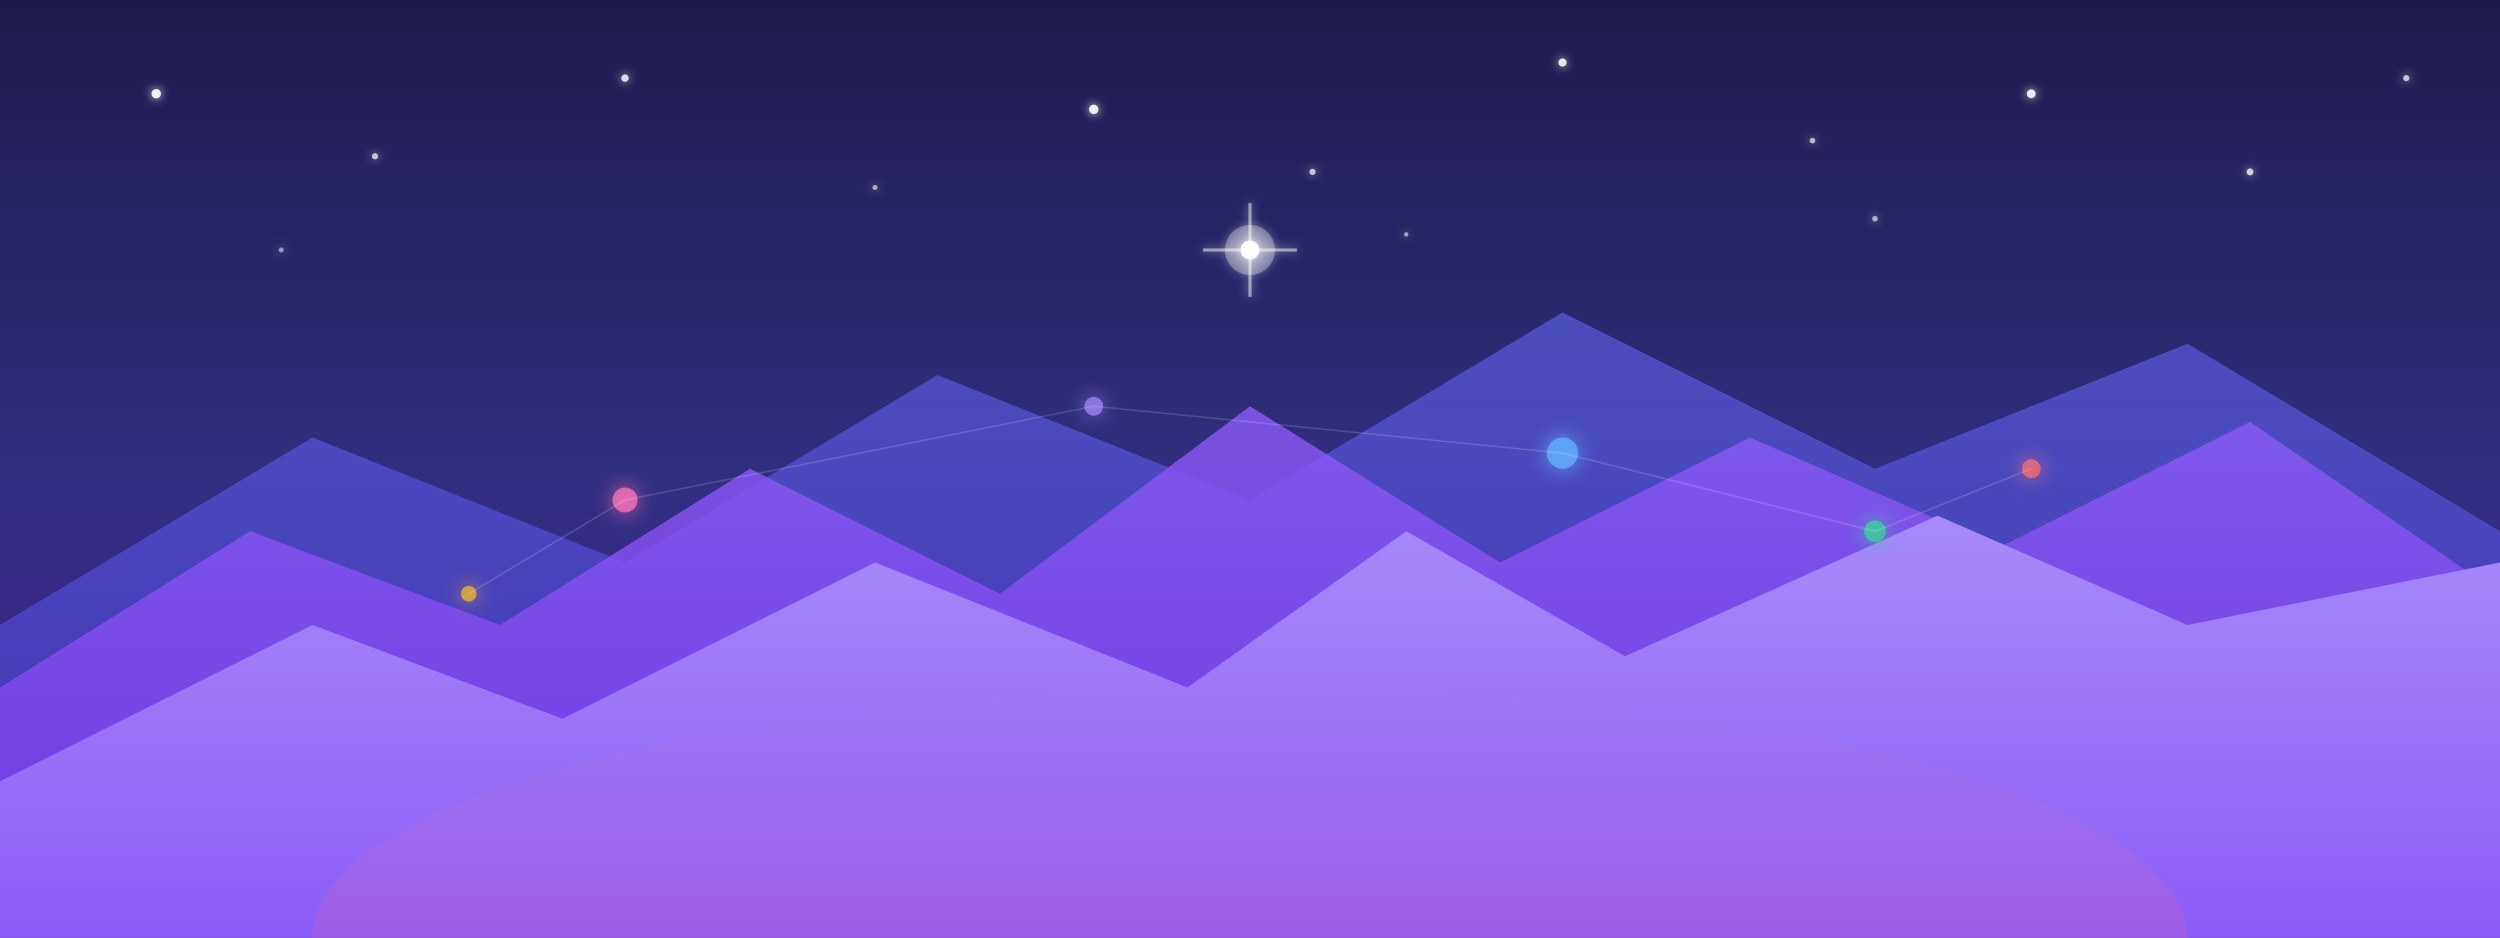
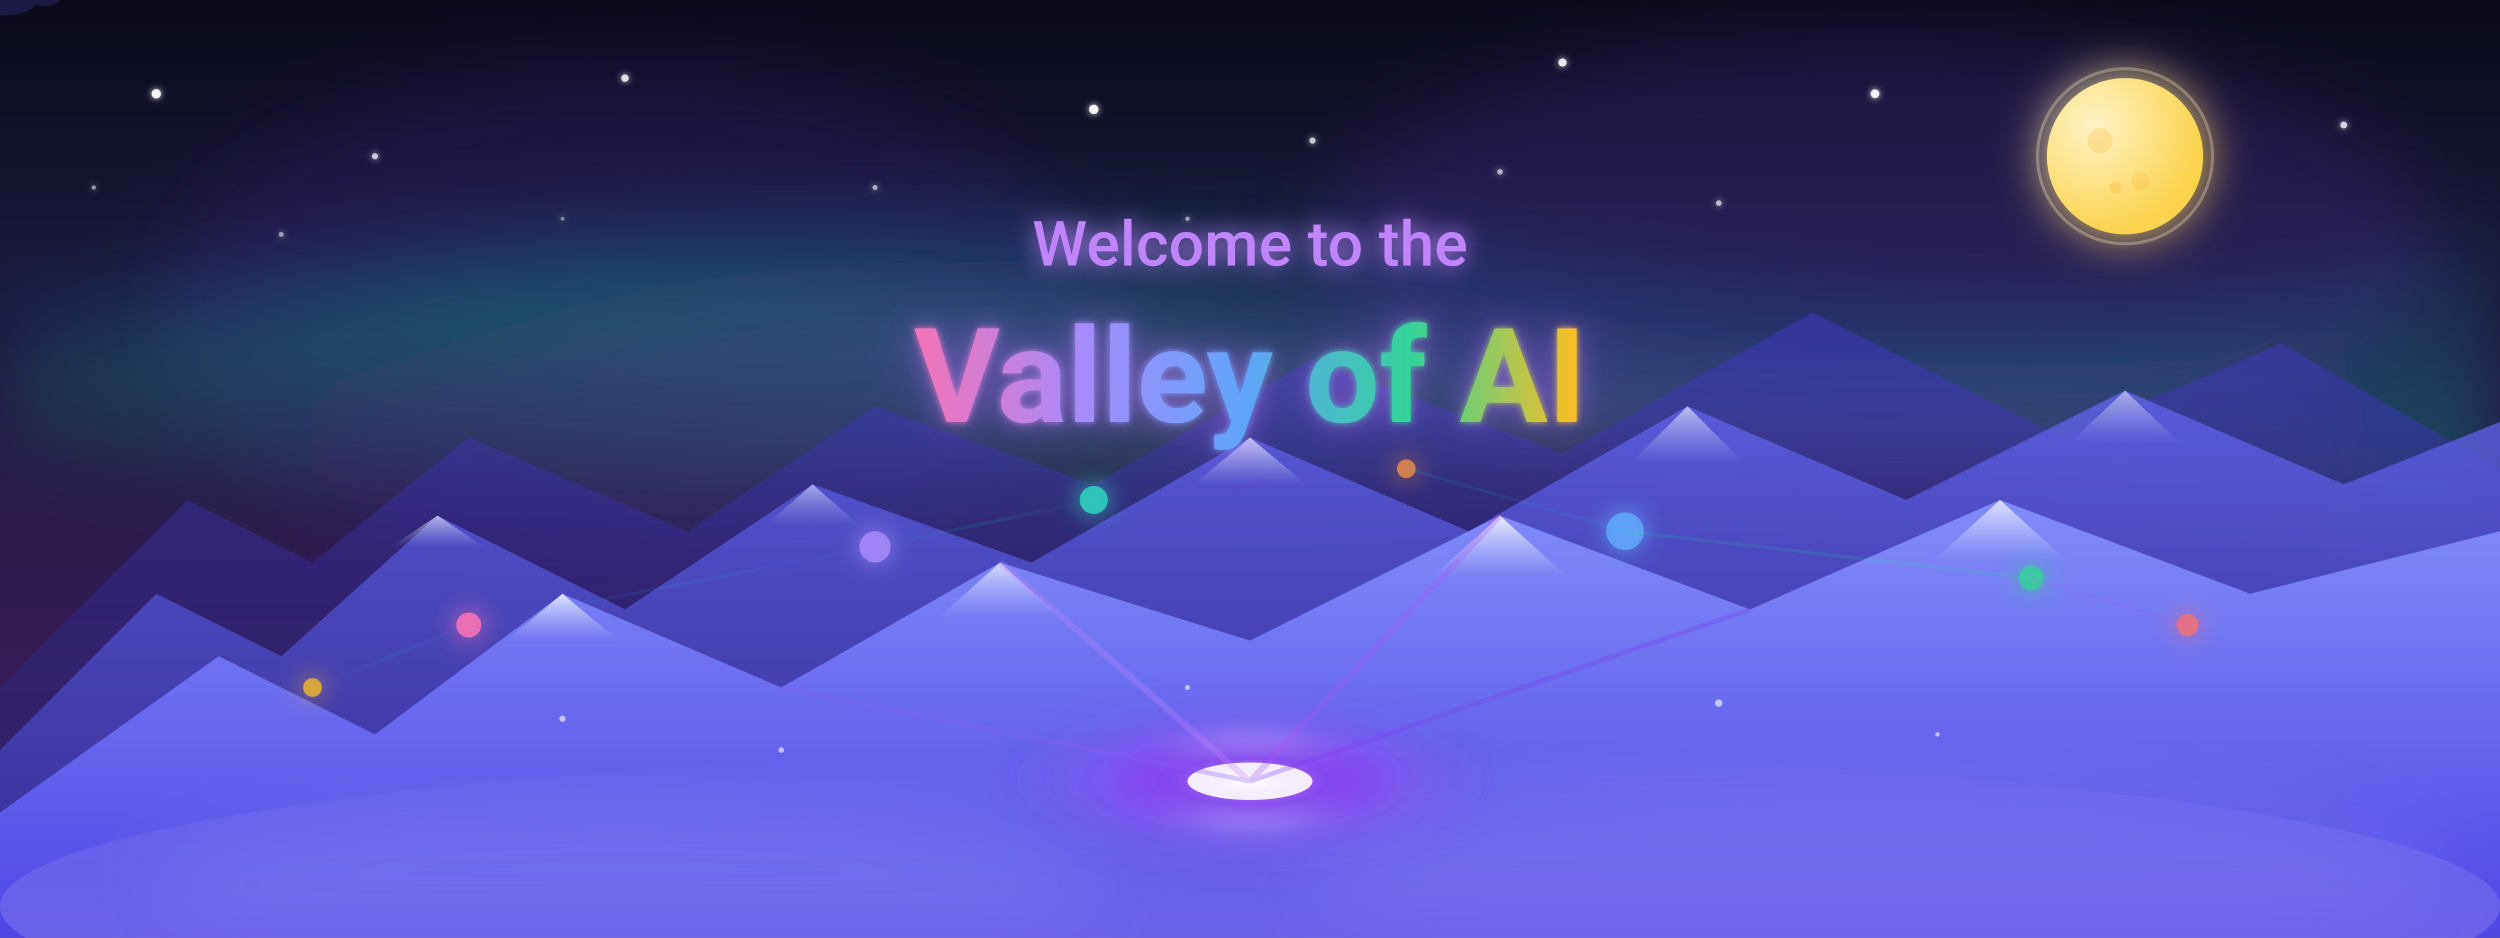
<svg xmlns="http://www.w3.org/2000/svg" viewBox="0 0 800 300">
  <defs>
    <linearGradient id="skyGrad" x1="0%" y1="0%" x2="0%" y2="100%">
-       <stop offset="0%" style="stop-color:#1e1b4b" />
-       <stop offset="50%" style="stop-color:#312e81" />
-       <stop offset="100%" style="stop-color:#4c1d95" />
+       <stop offset="0%" style="stop-color:#0a0a1a" />
+       <stop offset="30%" style="stop-color:#1a1a3e" />
+       <stop offset="60%" style="stop-color:#2d1b4e" />
+       <stop offset="100%" style="stop-color:#4a1e6b" />
+     </linearGradient>
+     <linearGradient id="aurora1" x1="0%" y1="100%" x2="100%" y2="0%">
+       <stop offset="0%" style="stop-color:#00ff88;stop-opacity:0" />
+       <stop offset="50%" style="stop-color:#00ff88;stop-opacity:0.3" />
+       <stop offset="100%" style="stop-color:#00ff88;stop-opacity:0" />
+     </linearGradient>
+     <linearGradient id="aurora2" x1="0%" y1="100%" x2="100%" y2="0%">
+       <stop offset="0%" style="stop-color:#00ccff;stop-opacity:0" />
+       <stop offset="50%" style="stop-color:#00ccff;stop-opacity:0.25" />
+       <stop offset="100%" style="stop-color:#00ccff;stop-opacity:0" />
+     </linearGradient>
+     <linearGradient id="aurora3" x1="0%" y1="100%" x2="100%" y2="0%">
+       <stop offset="0%" style="stop-color:#ff00ff;stop-opacity:0" />
+       <stop offset="50%" style="stop-color:#ff00ff;stop-opacity:0.2" />
+       <stop offset="100%" style="stop-color:#ff00ff;stop-opacity:0" />
    </linearGradient>
    <linearGradient id="mountainGrad1" x1="0%" y1="0%" x2="0%" y2="100%">
+       <stop offset="0%" style="stop-color:#4338ca" />
+       <stop offset="100%" style="stop-color:#1e1b4b" />
+     </linearGradient>
+     <linearGradient id="mountainGrad2" x1="0%" y1="0%" x2="0%" y2="100%">
      <stop offset="0%" style="stop-color:#6366f1" />
-       <stop offset="100%" style="stop-color:#4338ca" />
-     </linearGradient>
-     <linearGradient id="mountainGrad2" x1="0%" y1="0%" x2="0%" y2="100%">
-       <stop offset="0%" style="stop-color:#8b5cf6" />
-       <stop offset="100%" style="stop-color:#7c3aed" />
+       <stop offset="100%" style="stop-color:#3730a3" />
    </linearGradient>
    <linearGradient id="mountainGrad3" x1="0%" y1="0%" x2="0%" y2="100%">
-       <stop offset="0%" style="stop-color:#a78bfa" />
-       <stop offset="100%" style="stop-color:#8b5cf6" />
-     </linearGradient>
-     <linearGradient id="glowGrad" x1="0%" y1="100%" x2="0%" y2="0%">
-       <stop offset="0%" style="stop-color:#ec4899;stop-opacity:0.8" />
-       <stop offset="100%" style="stop-color:#f472b6;stop-opacity:0" />
-     </linearGradient>
-     <filter id="glow">
-       <feGaussianBlur stdDeviation="3" result="coloredBlur" />
+       <stop offset="0%" style="stop-color:#818cf8" />
+       <stop offset="100%" style="stop-color:#4f46e5" />
+     </linearGradient>
+     <linearGradient id="snowGrad" x1="0%" y1="0%" x2="0%" y2="100%">
+       <stop offset="0%" style="stop-color:#ffffff" />
+       <stop offset="100%" style="stop-color:#c7d2fe;stop-opacity:0" />
+     </linearGradient>
+     <radialGradient id="portalGrad" cx="50%" cy="50%" r="50%">
+       <stop offset="0%" style="stop-color:#ffffff" />
+       <stop offset="20%" style="stop-color:#a855f7" />
+       <stop offset="50%" style="stop-color:#7c3aed" />
+       <stop offset="100%" style="stop-color:#7c3aed;stop-opacity:0" />
+     </radialGradient>
+     <radialGradient id="portalGlow" cx="50%" cy="50%" r="50%">
+       <stop offset="0%" style="stop-color:#c084fc;stop-opacity:0.8" />
+       <stop offset="50%" style="stop-color:#a855f7;stop-opacity:0.3" />
+       <stop offset="100%" style="stop-color:#7c3aed;stop-opacity:0" />
+     </radialGradient>
+     <linearGradient id="mistGrad" x1="0%" y1="0%" x2="0%" y2="100%">
+       <stop offset="0%" style="stop-color:#c4b5fd;stop-opacity:0" />
+       <stop offset="100%" style="stop-color:#c4b5fd;stop-opacity:0.4" />
+     </linearGradient>
+     <radialGradient id="moonGrad" cx="30%" cy="30%" r="70%">
+       <stop offset="0%" style="stop-color:#fef3c7" />
+       <stop offset="100%" style="stop-color:#fcd34d" />
+     </radialGradient>
+     <linearGradient id="textGradient" x1="0%" y1="0%" x2="100%" y2="0%">
+       <stop offset="0%" style="stop-color:#f472b6">
+         <animate attributeName="stop-color" values="#f472b6;#a78bfa;#60a5fa;#34d399;#fbbf24;#f472b6" dur="6s" repeatCount="indefinite" />
+       </stop>
+       <stop offset="25%" style="stop-color:#a78bfa">
+         <animate attributeName="stop-color" values="#a78bfa;#60a5fa;#34d399;#fbbf24;#f472b6;#a78bfa" dur="6s" repeatCount="indefinite" />
+       </stop>
+       <stop offset="50%" style="stop-color:#60a5fa">
+         <animate attributeName="stop-color" values="#60a5fa;#34d399;#fbbf24;#f472b6;#a78bfa;#60a5fa" dur="6s" repeatCount="indefinite" />
+       </stop>
+       <stop offset="75%" style="stop-color:#34d399">
+         <animate attributeName="stop-color" values="#34d399;#fbbf24;#f472b6;#a78bfa;#60a5fa;#34d399" dur="6s" repeatCount="indefinite" />
+       </stop>
+       <stop offset="100%" style="stop-color:#fbbf24">
+         <animate attributeName="stop-color" values="#fbbf24;#f472b6;#a78bfa;#60a5fa;#34d399;#fbbf24" dur="6s" repeatCount="indefinite" />
+       </stop>
+     </linearGradient>
+     <filter id="glow" x="-50%" y="-50%" width="200%" height="200%">
+       <feGaussianBlur stdDeviation="4" result="coloredBlur" />
      <feMerge>
        <feMergeNode in="coloredBlur" />
        <feMergeNode in="SourceGraphic" />
      </feMerge>
    </filter>
-     <filter id="starGlow">
-       <feGaussianBlur stdDeviation="1.5" result="blur" />
+     <filter id="softGlow" x="-50%" y="-50%" width="200%" height="200%">
+       <feGaussianBlur stdDeviation="8" result="blur" />
      <feMerge>
        <feMergeNode in="blur" />
        <feMergeNode in="SourceGraphic" />
      </feMerge>
    </filter>
+     <filter id="starGlow">
+       <feGaussianBlur stdDeviation="1" result="blur" />
+       <feMerge>
+         <feMergeNode in="blur" />
+         <feMergeNode in="SourceGraphic" />
+       </feMerge>
+     </filter>
+     <filter id="auroraBlur">
+       <feGaussianBlur stdDeviation="12" />
+     </filter>
  </defs>
  <rect width="800" height="300" fill="url(#skyGrad)" />
+   <ellipse cx="200" cy="100" rx="150" ry="80" fill="#4c1d95" opacity="0.2" filter="url(#auroraBlur)" />
+   <ellipse cx="600" cy="80" rx="180" ry="70" fill="#7c3aed" opacity="0.15" filter="url(#auroraBlur)" />
+   <g filter="url(#auroraBlur)">
+     <path d="M0 120 Q200 60 400 100 T800 80 L800 180 Q600 140 400 160 T0 140 Z" fill="url(#aurora1)" opacity="0.6">
+       <animate attributeName="d" values="M0 120 Q200 60 400 100 T800 80 L800 180 Q600 140 400 160 T0 140 Z;M0 110 Q200 80 400 90 T800 100 L800 170 Q600 150 400 150 T0 130 Z;M0 120 Q200 60 400 100 T800 80 L800 180 Q600 140 400 160 T0 140 Z" dur="8s" repeatCount="indefinite" />
+     </path>
+     <path d="M0 100 Q250 40 500 80 T800 60 L800 150 Q550 120 300 140 T0 120 Z" fill="url(#aurora2)" opacity="0.5">
+       <animate attributeName="d" values="M0 100 Q250 40 500 80 T800 60 L800 150 Q550 120 300 140 T0 120 Z;M0 90 Q250 60 500 70 T800 80 L800 140 Q550 130 300 130 T0 110 Z;M0 100 Q250 40 500 80 T800 60 L800 150 Q550 120 300 140 T0 120 Z" dur="10s" repeatCount="indefinite" />
+     </path>
+     <path d="M100 130 Q300 70 500 110 T750 90 L750 170 Q500 150 300 160 T100 150 Z" fill="url(#aurora3)" opacity="0.4">
+       <animate attributeName="d" values="M100 130 Q300 70 500 110 T750 90 L750 170 Q500 150 300 160 T100 150 Z;M100 120 Q300 90 500 100 T750 110 L750 160 Q500 160 300 150 T100 140 Z;M100 130 Q300 70 500 110 T750 90 L750 170 Q500 150 300 160 T100 150 Z" dur="12s" repeatCount="indefinite" />
+     </path>
+   </g>
+   <g transform="translate(680, 50)">
+     <circle r="25" fill="url(#moonGrad)" filter="url(#softGlow)" />
+     <circle r="28" fill="none" stroke="#fef3c7" stroke-width="1" opacity="0.3" />
+     <circle cx="-8" cy="-5" r="4" fill="#f59e0b" opacity="0.2" />
+     <circle cx="5" cy="8" r="3" fill="#f59e0b" opacity="0.15" />
+     <circle cx="-3" cy="10" r="2" fill="#f59e0b" opacity="0.2" />
+   </g>
+   <g opacity="0.85">
+     <animateTransform attributeName="transform" type="translate" values="-80,70; 880,50" dur="20s" repeatCount="indefinite" />
+     <g>
+       <animateTransform attributeName="transform" type="translate" values="0,0; 0,-5; 0,0" dur="1.5s" repeatCount="indefinite" />
+       <ellipse cx="0" cy="0" rx="12" ry="5" fill="#1e1b4b" />
+       <ellipse cx="14" cy="-2" rx="6" ry="4" fill="#1e1b4b" />
+       <path d="M18 -3 L28 -4 L20 -2 Z" fill="#312e81" />
+       <path d="M14 -6 L10 -14 L16 -5 Z" fill="#1e1b4b" />
+       <path d="M-12 0 L-22 2 L-12 1 Z" fill="#312e81" />
+       <g>
+         <animateTransform attributeName="transform" type="rotate" values="0 -3 0; -25 -3 0; 0 -3 0" dur="0.4s" repeatCount="indefinite" />
+         <path d="M-3 0 Q-15 -20 -35 -15 Q-20 -5 -3 -2 Z" fill="#312e81" />
+         <path d="M-3 -1 Q-12 -15 -28 -12 Q-15 -4 -3 -2 Z" fill="#4338ca" opacity="0.6" />
+       </g>
+       <g>
+         <animateTransform attributeName="transform" type="rotate" values="0 -3 0; 25 -3 0; 0 -3 0" dur="0.4s" repeatCount="indefinite" />
+         <path d="M-3 0 Q-15 20 -35 15 Q-20 5 -3 2 Z" fill="#312e81" />
+         <path d="M-3 1 Q-12 15 -28 12 Q-15 4 -3 2 Z" fill="#4338ca" opacity="0.6" />
+       </g>
+       <circle cx="17" cy="-3" r="1.5" fill="#fbbf24" />
+     </g>
+   </g>
  <g fill="white" filter="url(#starGlow)">
-     <circle cx="50" cy="30" r="1.5" opacity="0.9" />
-     <circle cx="120" cy="50" r="1" opacity="0.7" />
-     <circle cx="200" cy="25" r="1.2" opacity="0.8" />
+     <circle cx="50" cy="30" r="1.5" opacity="0.9">
+       <animate attributeName="opacity" values="0.9;0.4;0.9" dur="2s" repeatCount="indefinite" />
+     </circle>
+     <circle cx="120" cy="50" r="1" opacity="0.7">
+       <animate attributeName="opacity" values="0.7;0.3;0.7" dur="3s" repeatCount="indefinite" />
+     </circle>
+     <circle cx="200" cy="25" r="1.2" opacity="0.8">
+       <animate attributeName="opacity" values="0.8;0.4;0.8" dur="2.5s" repeatCount="indefinite" />
+     </circle>
    <circle cx="280" cy="60" r="0.8" opacity="0.6" />
-     <circle cx="350" cy="35" r="1.5" opacity="0.9" />
-     <circle cx="420" cy="55" r="1" opacity="0.7" />
-     <circle cx="500" cy="20" r="1.3" opacity="0.85" />
-     <circle cx="580" cy="45" r="0.9" opacity="0.65" />
-     <circle cx="650" cy="30" r="1.4" opacity="0.88" />
-     <circle cx="720" cy="55" r="1.1" opacity="0.75" />
-     <circle cx="770" cy="25" r="1" opacity="0.7" />
-     <circle cx="90" cy="80" r="0.8" opacity="0.5" />
-     <circle cx="450" cy="75" r="0.7" opacity="0.55" />
-     <circle cx="600" cy="70" r="0.9" opacity="0.6" />
-   </g>
-   <path d="M0 200 L100 140 L200 180 L300 120 L400 160 L500 100 L600 150 L700 110 L800 170 L800 300 L0 300 Z" fill="url(#mountainGrad1)" opacity="0.6" />
-   <path d="M0 220 L80 170 L160 200 L240 150 L320 190 L400 130 L480 180 L560 140 L640 175 L720 135 L800 190 L800 300 L0 300 Z" fill="url(#mountainGrad2)" opacity="0.8" />
-   <path d="M0 250 L100 200 L180 230 L280 180 L380 220 L450 170 L520 210 L620 165 L700 200 L800 180 L800 300 L0 300 Z" fill="url(#mountainGrad3)" />
-   <ellipse cx="400" cy="300" rx="300" ry="80" fill="url(#glowGrad)" opacity="0.5" />
+     <circle cx="350" cy="35" r="1.5" opacity="0.9">
+       <animate attributeName="opacity" values="0.9;0.5;0.9" dur="4s" repeatCount="indefinite" />
+     </circle>
+     <circle cx="420" cy="45" r="1" opacity="0.7" />
+     <circle cx="500" cy="20" r="1.3" opacity="0.85">
+       <animate attributeName="opacity" values="0.85;0.3;0.85" dur="3.5s" repeatCount="indefinite" />
+     </circle>
+     <circle cx="550" cy="65" r="0.9" opacity="0.65" />
+     <circle cx="600" cy="30" r="1.4" opacity="0.88" />
+     <circle cx="90" cy="75" r="0.8" opacity="0.5" />
+     <circle cx="380" cy="70" r="0.7" opacity="0.55" />
+     <circle cx="480" cy="55" r="0.9" opacity="0.6" />
+     <circle cx="750" cy="40" r="1.1" opacity="0.75">
+       <animate attributeName="opacity" values="0.75;0.3;0.75" dur="2.8s" repeatCount="indefinite" />
+     </circle>
+     <circle cx="30" cy="60" r="0.7" opacity="0.5" />
+     <circle cx="180" cy="70" r="0.6" opacity="0.45" />
+   </g>
+   <g>
+     <line x1="100" y1="40" x2="140" y2="60" stroke="white" stroke-width="2" stroke-linecap="round" opacity="0">
+       <animate attributeName="opacity" values="0;0;1;0" dur="6s" repeatCount="indefinite" begin="2s" />
+     </line>
+     <line x1="100" y1="40" x2="130" y2="55" stroke="white" stroke-width="1" stroke-linecap="round" opacity="0">
+       <animate attributeName="opacity" values="0;0;0.5;0" dur="6s" repeatCount="indefinite" begin="2s" />
+     </line>
+   </g>
+   <g>
+     <line x1="550" y1="30" x2="600" y2="55" stroke="white" stroke-width="2" stroke-linecap="round" opacity="0">
+       <animate attributeName="opacity" values="0;0;1;0" dur="8s" repeatCount="indefinite" begin="5s" />
+     </line>
+   </g>
+   <path d="M0 220 L60 160 L100 180 L150 140 L220 170 L280 130 L350 155 L420 115 L500 145 L580 100 L660 140 L730 110 L800 150 L800 300 L0 300 Z" fill="url(#mountainGrad1)" opacity="0.5" />
+   <path d="M0 240 L50 190 L90 210 L140 165 L200 195 L260 155 L330 180 L400 140 L470 170 L540 130 L610 160 L680 125 L750 155 L800 135 L800 300 L0 300 Z" fill="url(#mountainGrad2)" opacity="0.75" />
+   <path d="M140 165 L155 175 L125 175 Z" fill="url(#snowGrad)" opacity="0.6" />
+   <path d="M260 155 L275 168 L245 168 Z" fill="url(#snowGrad)" opacity="0.5" />
+   <path d="M400 140 L418 155 L382 155 Z" fill="url(#snowGrad)" opacity="0.7" />
+   <path d="M540 130 L558 148 L522 148 Z" fill="url(#snowGrad)" opacity="0.6" />
+   <path d="M680 125 L698 142 L662 142 Z" fill="url(#snowGrad)" opacity="0.5" />
+   <path d="M0 260 L70 210 L120 235 L180 190 L250 220 L320 180 L400 205 L480 165 L560 195 L640 160 L720 190 L800 170 L800 300 L0 300 Z" fill="url(#mountainGrad3)" />
+   <path d="M180 190 L198 205 L162 205 Z" fill="url(#snowGrad)" opacity="0.8" />
+   <path d="M320 180 L340 198 L300 198 Z" fill="url(#snowGrad)" opacity="0.7" />
+   <path d="M480 165 L502 185 L458 185 Z" fill="url(#snowGrad)" opacity="0.85" />
+   <path d="M640 160 L662 180 L618 180 Z" fill="url(#snowGrad)" opacity="0.75" />
+   <ellipse cx="400" cy="290" rx="400" ry="50" fill="url(#mistGrad)" />
+   <ellipse cx="200" cy="285" rx="150" ry="30" fill="#a5b4fc" opacity="0.15" filter="url(#auroraBlur)" />
+   <ellipse cx="600" cy="280" rx="180" ry="35" fill="#c4b5fd" opacity="0.12" filter="url(#auroraBlur)" />
+   <g transform="translate(400, 250)" filter="url(#softGlow)">
+     <ellipse rx="80" ry="25" fill="url(#portalGlow)" opacity="0.9">
+       <animate attributeName="rx" values="80;90;80" dur="4s" repeatCount="indefinite" />
+       <animate attributeName="opacity" values="0.9;0.6;0.9" dur="4s" repeatCount="indefinite" />
+     </ellipse>
+     <ellipse rx="50" ry="15" fill="url(#portalGrad)" opacity="0.8">
+       <animate attributeName="rx" values="50;60;50" dur="4s" repeatCount="indefinite" />
+     </ellipse>
+     <ellipse rx="20" ry="6" fill="white" opacity="0.9">
+       <animate attributeName="opacity" values="0.9;0.5;0.9" dur="2s" repeatCount="indefinite" />
+     </ellipse>
+   </g>
+   <g opacity="0.3">
+     <line x1="400" y1="250" x2="320" y2="180" stroke="#c084fc" stroke-width="2">
+       <animate attributeName="opacity" values="0.3;0.6;0.3" dur="3s" repeatCount="indefinite" />
+     </line>
+     <line x1="400" y1="250" x2="480" y2="165" stroke="#a855f7" stroke-width="2">
+       <animate attributeName="opacity" values="0.3;0.5;0.3" dur="3.5s" repeatCount="indefinite" />
+     </line>
+     <line x1="400" y1="250" x2="250" y2="220" stroke="#8b5cf6" stroke-width="1.5">
+       <animate attributeName="opacity" values="0.2;0.4;0.2" dur="4s" repeatCount="indefinite" />
+     </line>
+     <line x1="400" y1="250" x2="560" y2="195" stroke="#7c3aed" stroke-width="1.5">
+       <animate attributeName="opacity" values="0.2;0.5;0.2" dur="2.8s" repeatCount="indefinite" />
+     </line>
+   </g>
  <g filter="url(#glow)">
-     <circle cx="200" cy="160" r="4" fill="#f472b6" opacity="0.8">
-       <animate attributeName="cy" values="160;155;160" dur="3s" repeatCount="indefinite" />
-     </circle>
-     <circle cx="350" cy="130" r="3" fill="#a78bfa" opacity="0.7">
-       <animate attributeName="cy" values="130;125;130" dur="2.5s" repeatCount="indefinite" />
-     </circle>
-     <circle cx="500" cy="145" r="5" fill="#60a5fa" opacity="0.9">
-       <animate attributeName="cy" values="145;138;145" dur="4s" repeatCount="indefinite" />
-     </circle>
-     <circle cx="600" cy="170" r="3.5" fill="#34d399" opacity="0.75">
-       <animate attributeName="cy" values="170;164;170" dur="3.5s" repeatCount="indefinite" />
-     </circle>
-     <circle cx="150" cy="190" r="2.5" fill="#fbbf24" opacity="0.7">
-       <animate attributeName="cy" values="190;185;190" dur="2.8s" repeatCount="indefinite" />
-     </circle>
-     <circle cx="650" cy="150" r="3" fill="#f87171" opacity="0.75">
-       <animate attributeName="cy" values="150;145;150" dur="3.2s" repeatCount="indefinite" />
-     </circle>
-   </g>
-   <g stroke="white" stroke-width="0.5" opacity="0.15">
-     <line x1="200" y1="160" x2="350" y2="130" />
-     <line x1="350" y1="130" x2="500" y2="145" />
-     <line x1="500" y1="145" x2="600" y2="170" />
-     <line x1="150" y1="190" x2="200" y2="160" />
-     <line x1="600" y1="170" x2="650" y2="150" />
-   </g>
-   <g transform="translate(400, 80)" filter="url(#starGlow)">
-     <circle r="3" fill="white" />
-     <circle r="8" fill="white" opacity="0.3" />
-     <line x1="-15" y1="0" x2="15" y2="0" stroke="white" stroke-width="1" opacity="0.5" />
-     <line x1="0" y1="-15" x2="0" y2="15" stroke="white" stroke-width="1" opacity="0.5" />
+     <circle cx="150" cy="200" r="4" fill="#f472b6" opacity="0.9">
+       <animate attributeName="cy" values="200;190;200" dur="3s" repeatCount="indefinite" />
+       <animate attributeName="cx" values="150;155;150" dur="4s" repeatCount="indefinite" />
+     </circle>
+     <circle cx="280" cy="175" r="5" fill="#a78bfa" opacity="0.85">
+       <animate attributeName="cy" values="175;165;175" dur="3.5s" repeatCount="indefinite" />
+       <animate attributeName="r" values="5;6;5" dur="2s" repeatCount="indefinite" />
+     </circle>
+     <circle cx="520" cy="170" r="6" fill="#60a5fa" opacity="0.9">
+       <animate attributeName="cy" values="170;158;170" dur="4s" repeatCount="indefinite" />
+       <animate attributeName="r" values="6;7;6" dur="3s" repeatCount="indefinite" />
+     </circle>
+     <circle cx="650" cy="185" r="4" fill="#34d399" opacity="0.8">
+       <animate attributeName="cy" values="185;175;185" dur="3.2s" repeatCount="indefinite" />
+     </circle>
+     <circle cx="100" cy="220" r="3" fill="#fbbf24" opacity="0.75">
+       <animate attributeName="cy" values="220;212;220" dur="2.5s" repeatCount="indefinite" />
+     </circle>
+     <circle cx="700" cy="200" r="3.5" fill="#f87171" opacity="0.8">
+       <animate attributeName="cy" values="200;192;200" dur="3.8s" repeatCount="indefinite" />
+     </circle>
+     <circle cx="350" cy="160" r="4.5" fill="#2dd4bf" opacity="0.85">
+       <animate attributeName="cy" values="160;150;160" dur="4.2s" repeatCount="indefinite" />
+     </circle>
+     <circle cx="450" cy="150" r="3" fill="#fb923c" opacity="0.75">
+       <animate attributeName="cy" values="150;142;150" dur="2.8s" repeatCount="indefinite" />
+     </circle>
+   </g>
+   <g stroke-linecap="round">
+     <line x1="150" y1="200" x2="280" y2="175" stroke="url(#aurora2)" stroke-width="1" opacity="0.4">
+       <animate attributeName="opacity" values="0.4;0.7;0.4" dur="3s" repeatCount="indefinite" />
+     </line>
+     <line x1="280" y1="175" x2="350" y2="160" stroke="url(#aurora1)" stroke-width="1" opacity="0.35">
+       <animate attributeName="opacity" values="0.35;0.6;0.35" dur="3.5s" repeatCount="indefinite" />
+     </line>
+     <line x1="350" y1="160" x2="450" y2="150" stroke="url(#aurora3)" stroke-width="1" opacity="0.3">
+       <animate attributeName="opacity" values="0.3;0.55;0.3" dur="4s" repeatCount="indefinite" />
+     </line>
+     <line x1="450" y1="150" x2="520" y2="170" stroke="url(#aurora2)" stroke-width="1" opacity="0.35">
+       <animate attributeName="opacity" values="0.35;0.65;0.35" dur="2.8s" repeatCount="indefinite" />
+     </line>
+     <line x1="520" y1="170" x2="650" y2="185" stroke="url(#aurora1)" stroke-width="1" opacity="0.4">
+       <animate attributeName="opacity" values="0.4;0.7;0.4" dur="3.2s" repeatCount="indefinite" />
+     </line>
+     <line x1="650" y1="185" x2="700" y2="200" stroke="url(#aurora3)" stroke-width="1" opacity="0.3">
+       <animate attributeName="opacity" values="0.3;0.5;0.3" dur="3.8s" repeatCount="indefinite" />
+     </line>
+     <line x1="100" y1="220" x2="150" y2="200" stroke="url(#aurora2)" stroke-width="1" opacity="0.35">
+       <animate attributeName="opacity" values="0.35;0.6;0.35" dur="2.5s" repeatCount="indefinite" />
+     </line>
+   </g>
+   <g fill="white" opacity="0.6">
+     <circle cx="180" cy="230" r="1">
+       <animate attributeName="cy" values="230;210;230" dur="5s" repeatCount="indefinite" />
+       <animate attributeName="opacity" values="0.6;0.2;0.6" dur="5s" repeatCount="indefinite" />
+     </circle>
+     <circle cx="380" cy="220" r="0.8">
+       <animate attributeName="cy" values="220;195;220" dur="6s" repeatCount="indefinite" />
+       <animate attributeName="opacity" values="0.5;0.1;0.5" dur="6s" repeatCount="indefinite" />
+     </circle>
+     <circle cx="550" cy="225" r="1.2">
+       <animate attributeName="cy" values="225;200;225" dur="5.5s" repeatCount="indefinite" />
+       <animate attributeName="opacity" values="0.6;0.15;0.6" dur="5.5s" repeatCount="indefinite" />
+     </circle>
+     <circle cx="620" cy="235" r="0.7">
+       <animate attributeName="cy" values="235;215;235" dur="4.5s" repeatCount="indefinite" />
+       <animate attributeName="opacity" values="0.5;0.2;0.5" dur="4.5s" repeatCount="indefinite" />
+     </circle>
+     <circle cx="250" cy="240" r="0.9">
+       <animate attributeName="cy" values="240;220;240" dur="5.2s" repeatCount="indefinite" />
+       <animate attributeName="opacity" values="0.55;0.15;0.55" dur="5.2s" repeatCount="indefinite" />
+     </circle>
+   </g>
+   <g transform="translate(400, 135)">
+     <text x="0" y="-50" text-anchor="middle" font-family="Roboto, sans-serif" font-size="20" font-weight="500" fill="#c084fc" filter="url(#glow)">Welcome to the</text>
+     <text x="0" y="0" text-anchor="middle" font-family="Roboto, sans-serif" font-size="42" font-weight="bold" fill="#a855f7" opacity="0.5" filter="url(#softGlow)">Valley of AI</text>
+     <text x="0" y="0" text-anchor="middle" font-family="Roboto, sans-serif" font-size="42" font-weight="bold" fill="#c084fc" opacity="0.4" filter="url(#glow)">Valley of AI</text>
+     <text x="0" y="0" text-anchor="middle" font-family="Roboto, sans-serif" font-size="42" font-weight="bold" fill="url(#textGradient)" filter="url(#starGlow)">Valley of AI</text>
  </g>
</svg>
